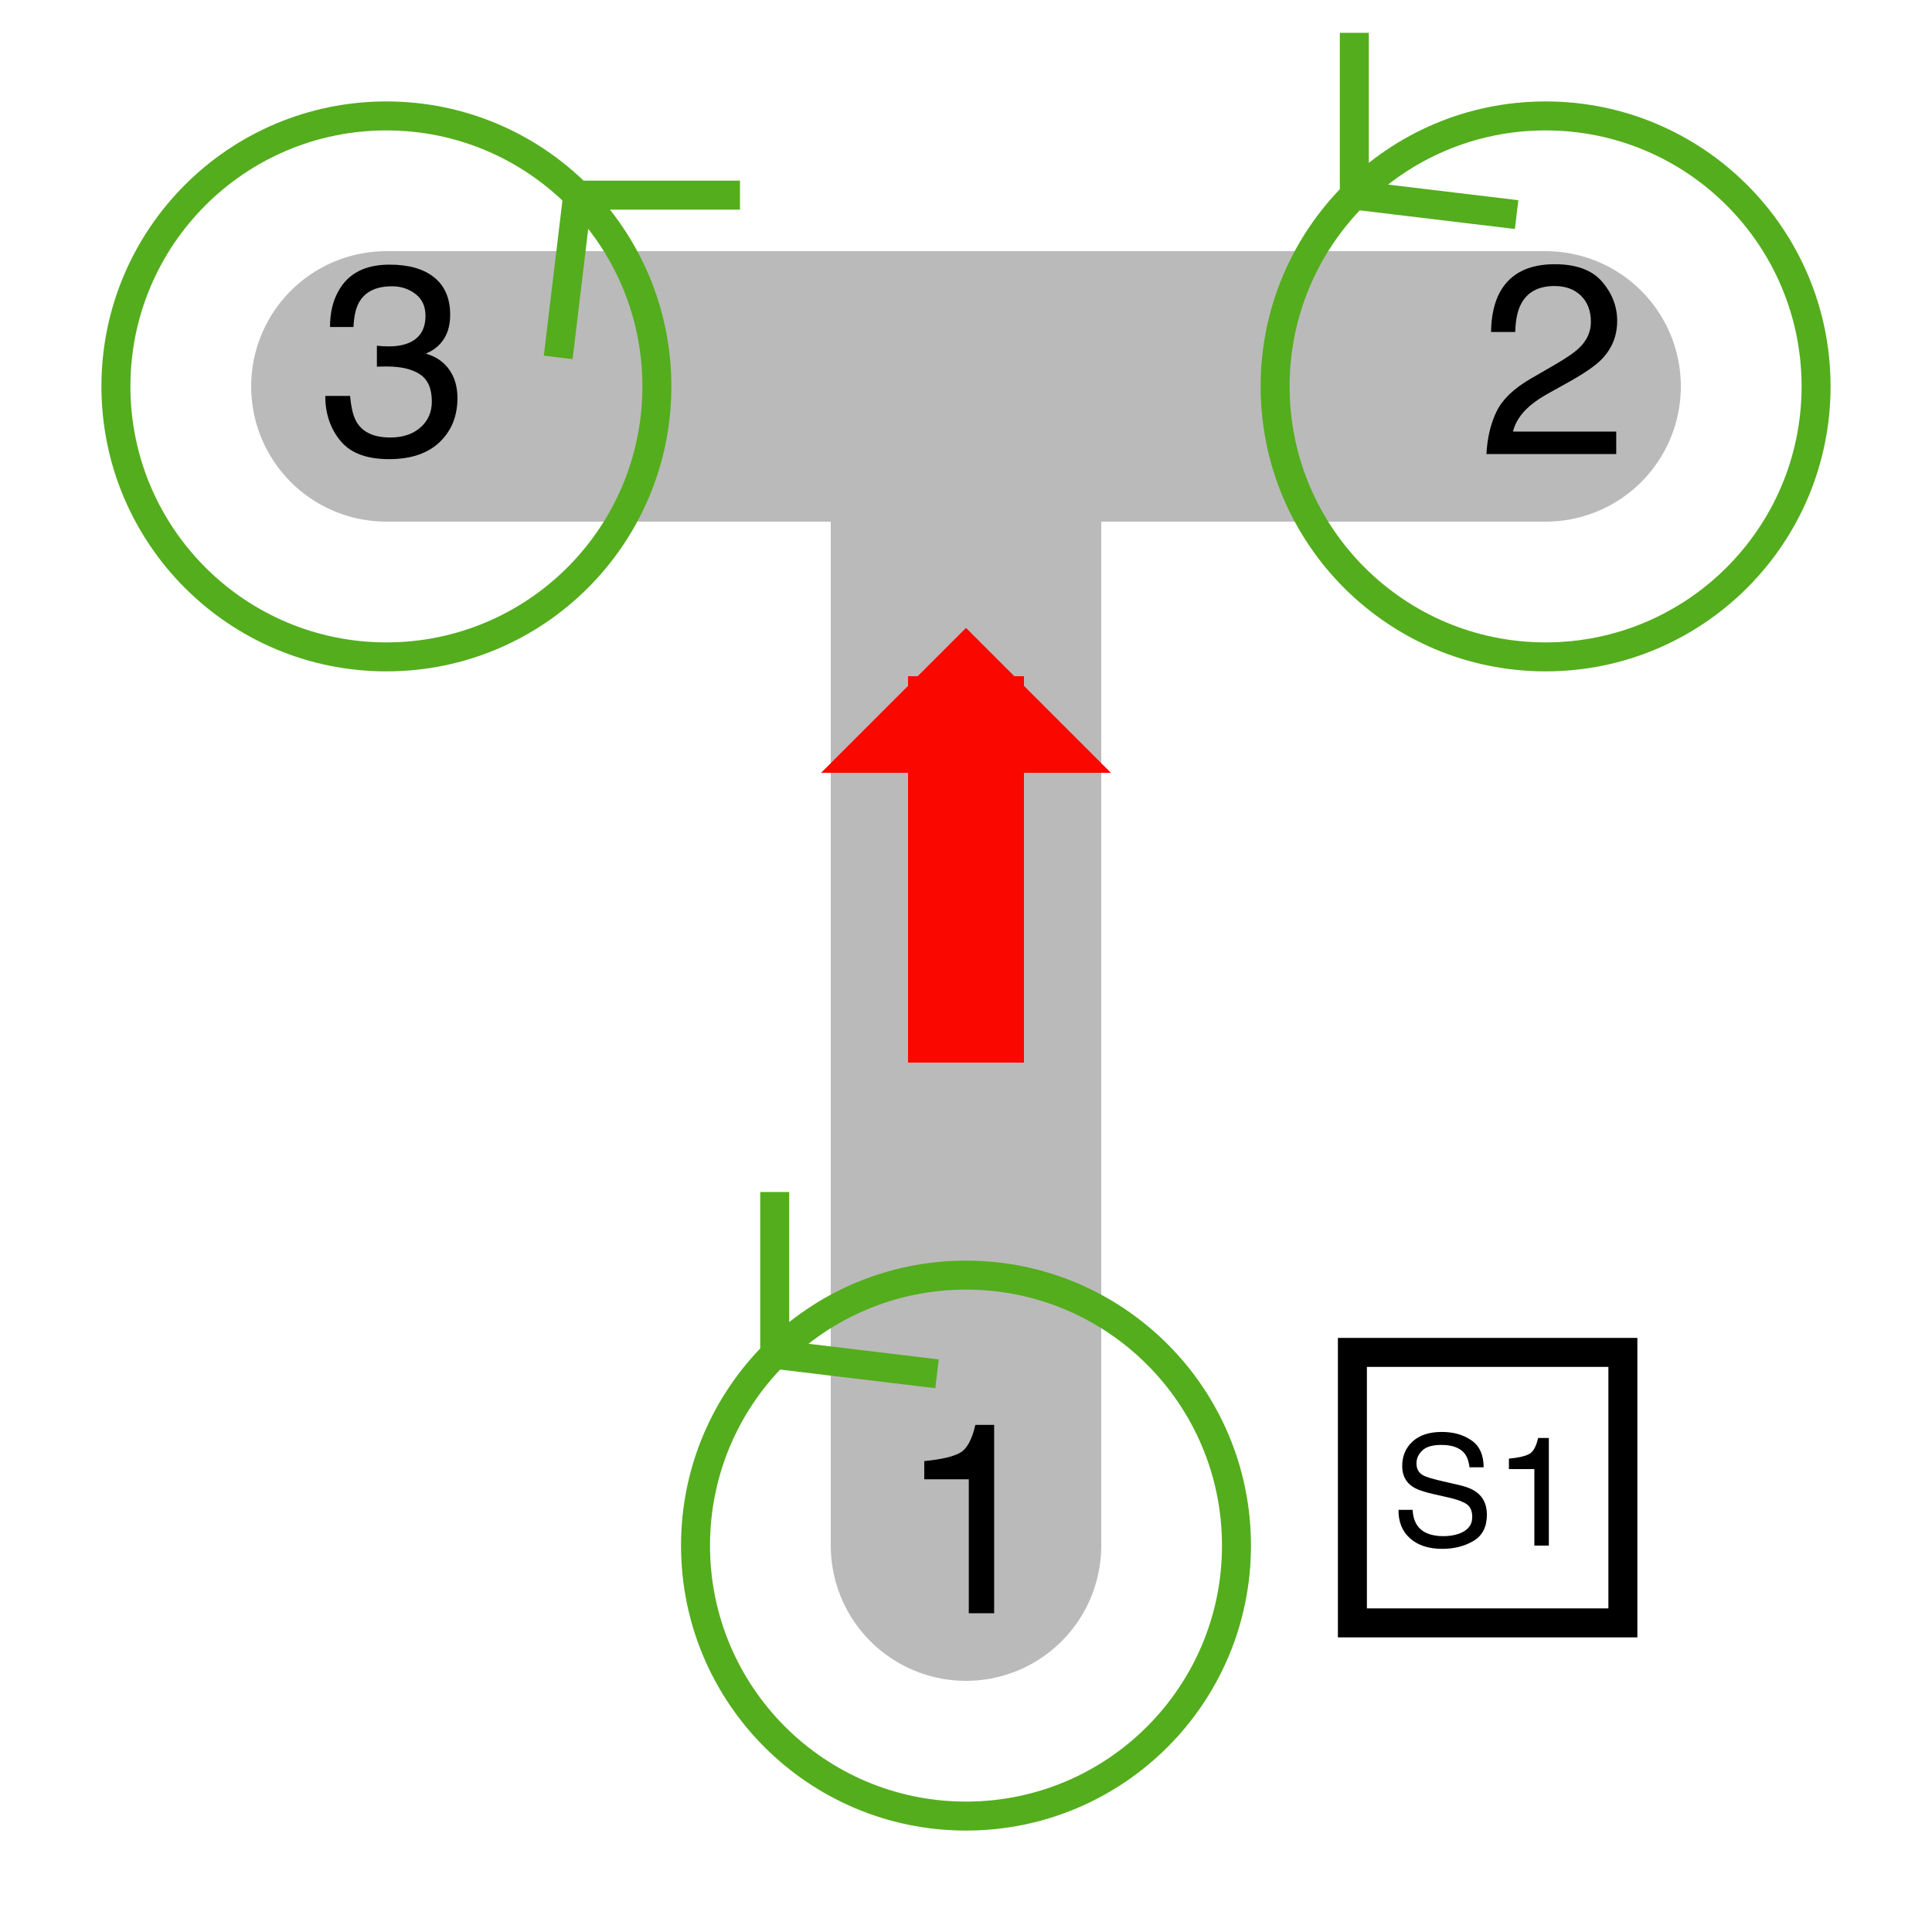
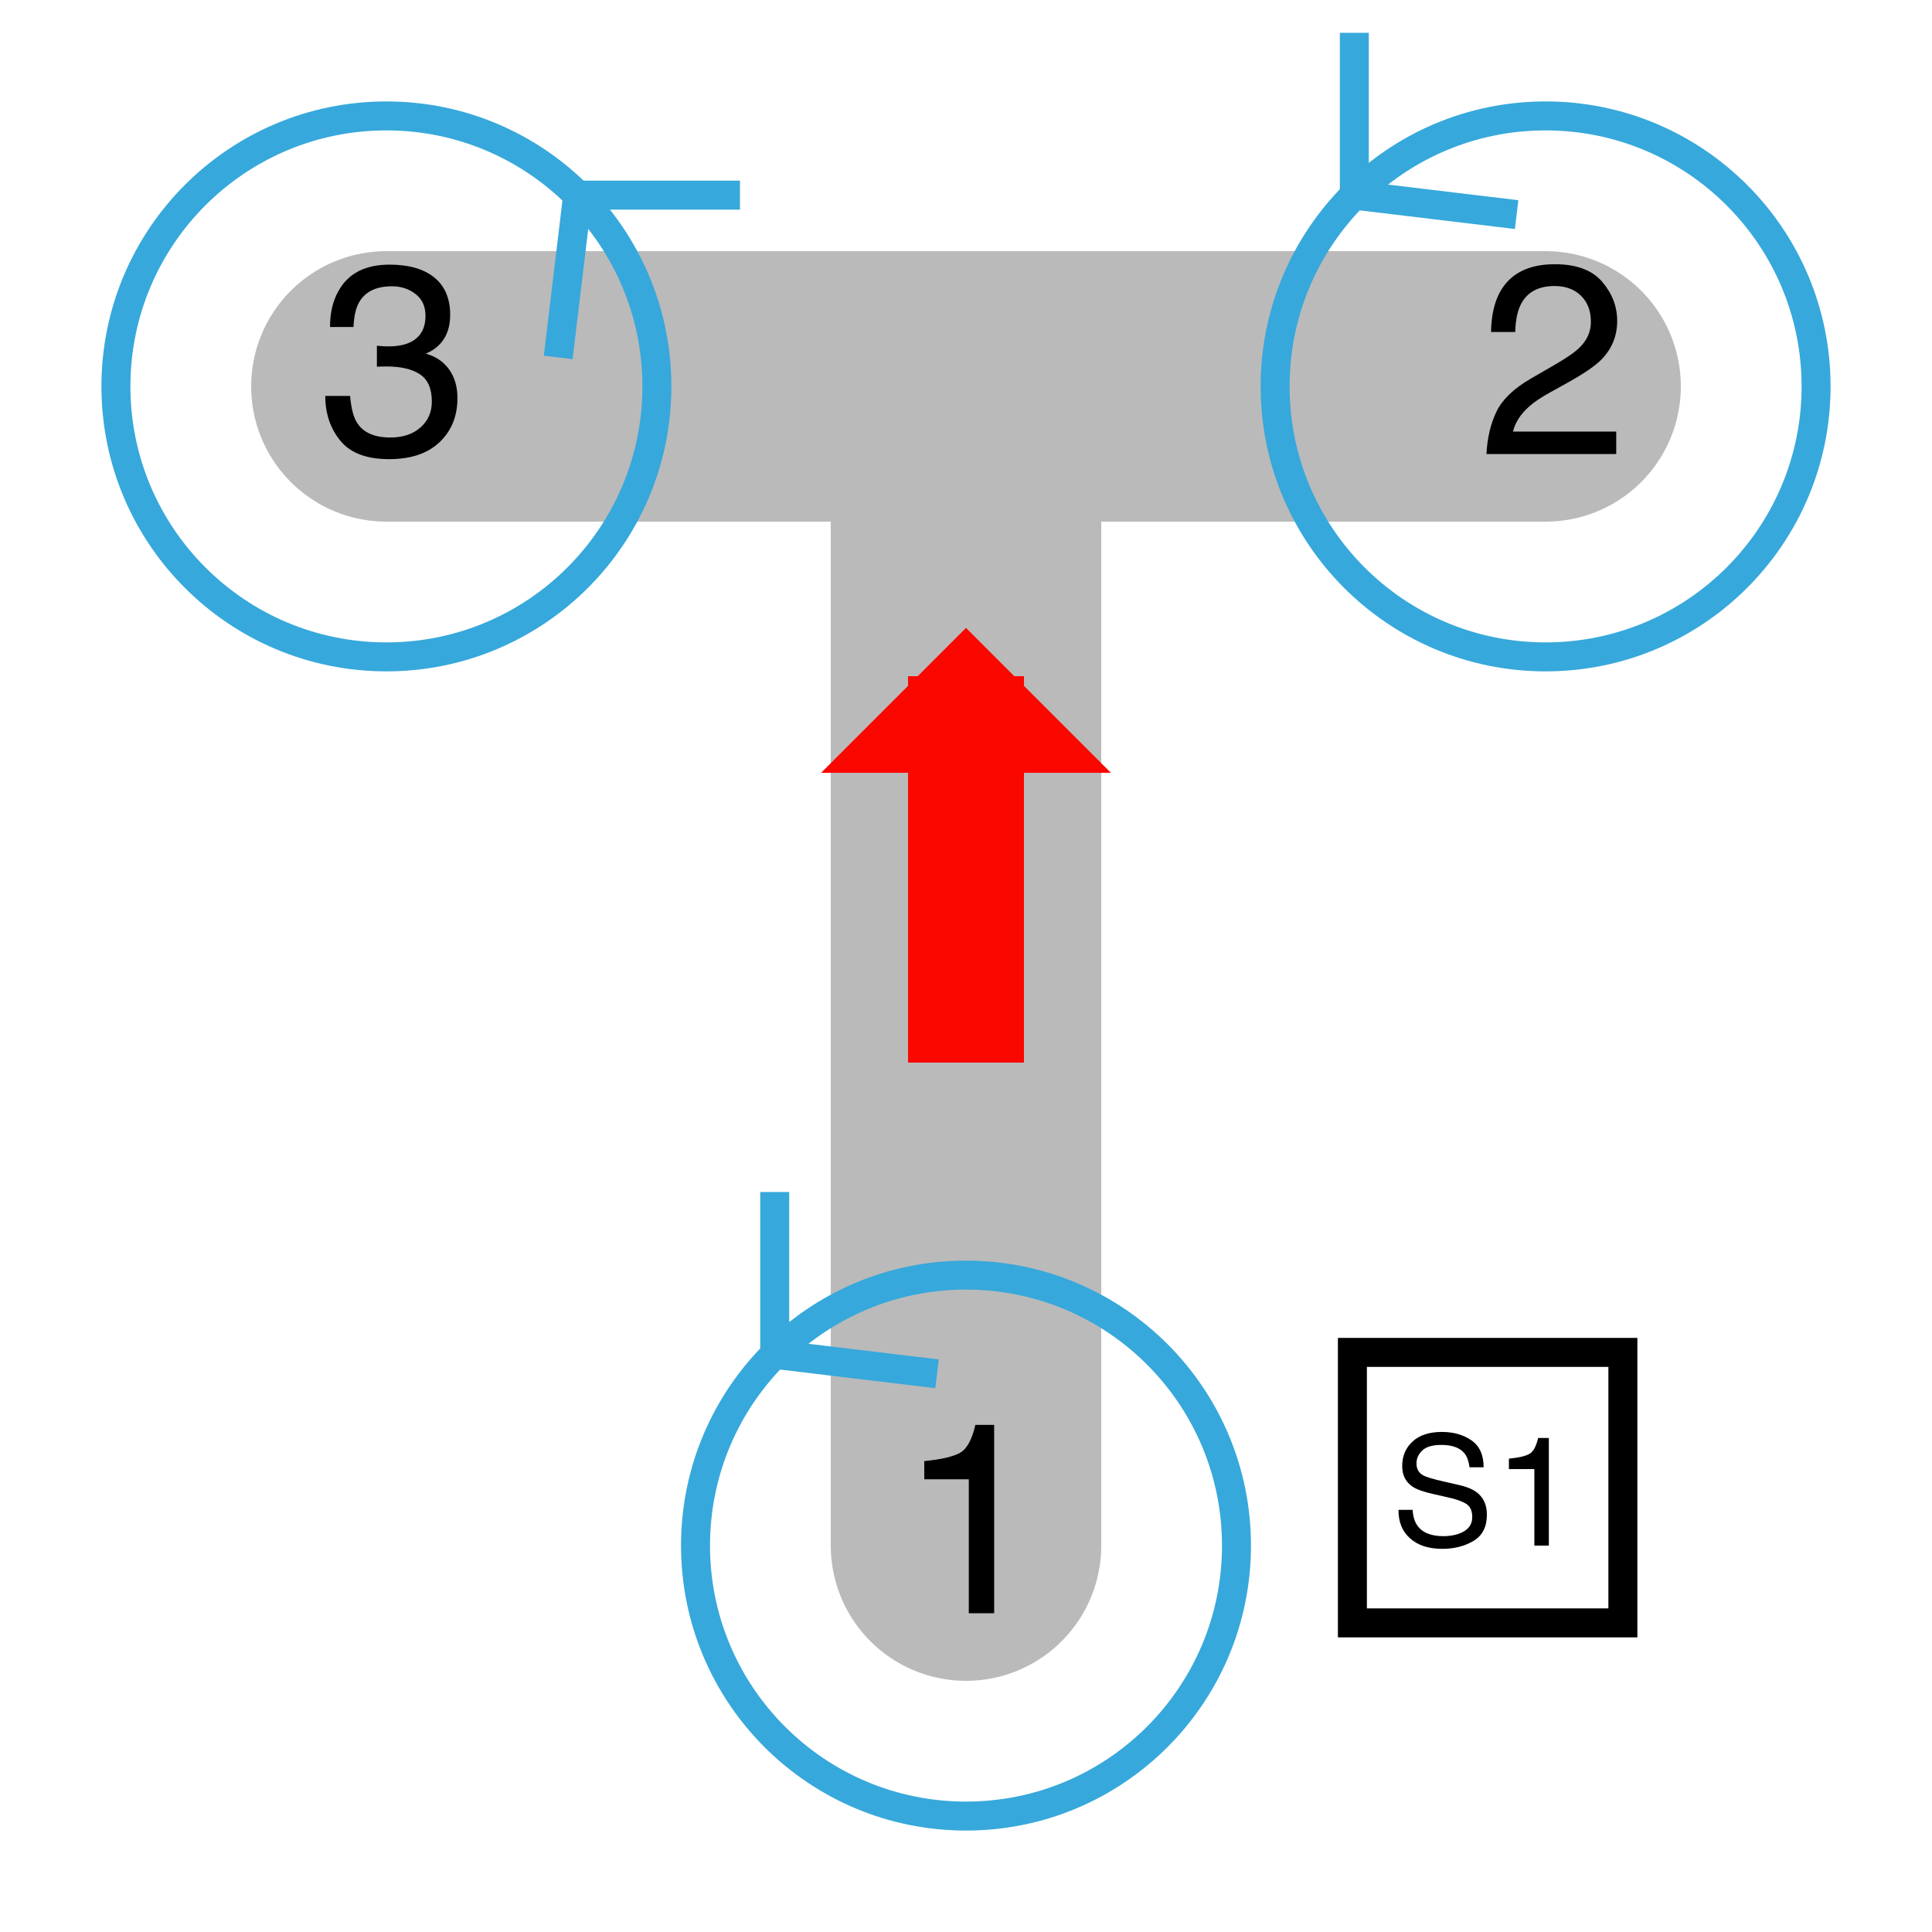
<svg xmlns="http://www.w3.org/2000/svg" xmlns:xlink="http://www.w3.org/1999/xlink" width="200pt" height="200pt" viewBox="0 0 200 200" version="1.1">
  <defs>
    <g>
      <symbol overflow="visible" id="glyph0-0">
        <path style="stroke:none;" d="" />
      </symbol>
      <symbol overflow="visible" id="glyph0-1">
        <path style="stroke:none;" d="M 2.68 -13.863 L 2.68 -15.75 C 4.457 -15.922 5.695 -16.211 6.398 -16.617 C 7.102 -17.023 7.625 -17.984 7.969 -19.496 L 9.914 -19.496 L 9.914 0 L 7.289 0 L 7.289 -13.863 Z M 2.68 -13.863 " />
      </symbol>
      <symbol overflow="visible" id="glyph0-2">
        <path style="stroke:none;" d="M 1.922 -4.402 C 2.527 -5.652 3.711 -6.785 5.469 -7.805 L 8.094 -9.324 C 9.27 -10.008 10.094 -10.59 10.57 -11.074 C 11.316 -11.832 11.688 -12.695 11.688 -13.672 C 11.688 -14.812 11.348 -15.715 10.664 -16.387 C 9.98 -17.055 9.07 -17.391 7.93 -17.391 C 6.242 -17.391 5.078 -16.754 4.43 -15.477 C 4.082 -14.793 3.891 -13.844 3.855 -12.633 L 1.352 -12.633 C 1.379 -14.336 1.695 -15.727 2.297 -16.805 C 3.363 -18.699 5.246 -19.648 7.945 -19.648 C 10.188 -19.648 11.824 -19.039 12.859 -17.828 C 13.895 -16.617 14.41 -15.266 14.41 -13.781 C 14.41 -12.215 13.859 -10.875 12.758 -9.762 C 12.117 -9.113 10.973 -8.332 9.324 -7.41 L 7.453 -6.371 C 6.559 -5.879 5.855 -5.41 5.344 -4.961 C 4.434 -4.168 3.859 -3.289 3.625 -2.324 L 14.312 -2.324 L 14.312 0 L 0.875 0 C 0.965 -1.688 1.316 -3.152 1.922 -4.402 Z M 1.922 -4.402 " />
      </symbol>
      <symbol overflow="visible" id="glyph0-3">
        <path style="stroke:none;" d="M 2.234 -1.375 C 1.191 -2.645 0.672 -4.191 0.672 -6.016 L 3.242 -6.016 C 3.352 -4.75 3.586 -3.828 3.953 -3.254 C 4.59 -2.223 5.742 -1.711 7.41 -1.711 C 8.703 -1.711 9.742 -2.055 10.527 -2.75 C 11.312 -3.441 11.703 -4.336 11.703 -5.43 C 11.703 -6.777 11.289 -7.719 10.465 -8.258 C 9.641 -8.797 8.496 -9.062 7.027 -9.062 C 6.863 -9.062 6.695 -9.062 6.527 -9.059 C 6.359 -9.055 6.188 -9.047 6.016 -9.039 L 6.016 -11.211 C 6.27 -11.184 6.484 -11.164 6.656 -11.156 C 6.832 -11.148 7.02 -11.141 7.219 -11.141 C 8.141 -11.141 8.895 -11.289 9.488 -11.578 C 10.527 -12.09 11.047 -13 11.047 -14.312 C 11.047 -15.289 10.699 -16.043 10.008 -16.57 C 9.316 -17.098 8.508 -17.363 7.586 -17.363 C 5.945 -17.363 4.812 -16.816 4.184 -15.723 C 3.836 -15.121 3.641 -14.266 3.594 -13.152 L 1.164 -13.152 C 1.164 -14.609 1.453 -15.852 2.039 -16.871 C 3.039 -18.695 4.805 -19.605 7.328 -19.605 C 9.324 -19.605 10.867 -19.16 11.961 -18.273 C 13.055 -17.383 13.602 -16.098 13.602 -14.41 C 13.602 -13.207 13.281 -12.23 12.633 -11.484 C 12.23 -11.02 11.711 -10.656 11.074 -10.391 C 12.105 -10.109 12.91 -9.562 13.488 -8.758 C 14.066 -7.949 14.355 -6.965 14.355 -5.797 C 14.355 -3.93 13.742 -2.406 12.508 -1.23 C 11.277 -0.055 9.535 0.531 7.273 0.531 C 4.957 0.531 3.277 -0.102 2.234 -1.375 Z M 2.234 -1.375 " />
      </symbol>
      <symbol overflow="visible" id="glyph1-0">
        <path style="stroke:none;" d="" />
      </symbol>
      <symbol overflow="visible" id="glyph1-1">
        <path style="stroke:none;" d="M 2.234 -3.703 C 2.27 -3.051 2.426 -2.523 2.695 -2.117 C 3.211 -1.355 4.121 -0.977 5.422 -0.977 C 6.004 -0.977 6.535 -1.059 7.016 -1.227 C 7.941 -1.551 8.406 -2.129 8.406 -2.961 C 8.406 -3.586 8.211 -4.031 7.82 -4.297 C 7.426 -4.559 6.805 -4.785 5.961 -4.977 L 4.406 -5.328 C 3.391 -5.559 2.672 -5.809 2.25 -6.086 C 1.52 -6.566 1.156 -7.281 1.156 -8.234 C 1.156 -9.266 1.512 -10.113 2.227 -10.773 C 2.941 -11.434 3.949 -11.766 5.258 -11.766 C 6.461 -11.766 7.484 -11.477 8.324 -10.895 C 9.164 -10.312 9.586 -9.387 9.586 -8.109 L 8.125 -8.109 C 8.047 -8.723 7.879 -9.195 7.625 -9.523 C 7.152 -10.121 6.348 -10.422 5.211 -10.422 C 4.293 -10.422 3.637 -10.23 3.234 -9.844 C 2.832 -9.457 2.633 -9.012 2.633 -8.5 C 2.633 -7.938 2.867 -7.527 3.336 -7.266 C 3.645 -7.098 4.34 -6.891 5.422 -6.641 L 7.031 -6.273 C 7.809 -6.098 8.406 -5.855 8.828 -5.547 C 9.559 -5.012 9.922 -4.23 9.922 -3.211 C 9.922 -1.941 9.461 -1.031 8.535 -0.484 C 7.609 0.062 6.535 0.336 5.312 0.336 C 3.887 0.336 2.77 -0.027 1.961 -0.758 C 1.152 -1.48 0.758 -2.465 0.773 -3.703 Z M 2.234 -3.703 " />
      </symbol>
      <symbol overflow="visible" id="glyph1-2">
        <path style="stroke:none;" d="M 1.531 -7.922 L 1.531 -9 C 2.547 -9.098 3.254 -9.266 3.656 -9.496 C 4.059 -9.727 4.355 -10.277 4.555 -11.141 L 5.664 -11.141 L 5.664 0 L 4.164 0 L 4.164 -7.922 Z M 1.531 -7.922 " />
      </symbol>
    </g>
  </defs>
  <g id="surface6">
    <path style="fill:none;stroke-width:28;stroke-linecap:round;stroke-linejoin:round;stroke:rgb(72.941%,72.941%,72.941%);stroke-opacity:1;stroke-miterlimit:10;" d="M 40 40 L 160 40 M 100 40 L 100 160 " />
-     <path style="fill:none;stroke-width:3;stroke-linecap:butt;stroke-linejoin:miter;stroke:rgb(32.941%,67.843%,11.373%);stroke-opacity:1;stroke-miterlimit:10;" d="M 128 160 C 128 175.465 115.465 188 100 188 C 84.535 188 72 175.465 72 160 C 72 144.535 84.535 132 100 132 C 115.465 132 128 144.535 128 160 M 80.199 140.199 L 80.199 123.398 M 80.199 140.199 L 97 142.215 " />
+     <path style="fill:none;stroke-width:3;stroke-linecap:butt;stroke-linejoin:miter;stroke:rgb(55,168,219);stroke-opacity:1;stroke-miterlimit:10;" d="M 128 160 C 128 175.465 115.465 188 100 188 C 84.535 188 72 175.465 72 160 C 72 144.535 84.535 132 100 132 C 115.465 132 128 144.535 128 160 M 80.199 140.199 L 80.199 123.398 M 80.199 140.199 L 97 142.215 " />
    <g style="fill:rgb(0%,0%,0%);fill-opacity:1;">
      <use xlink:href="#glyph0-1" x="93" y="167" />
    </g>
-     <path style="fill:none;stroke-width:3;stroke-linecap:butt;stroke-linejoin:miter;stroke:rgb(32.941%,67.843%,11.373%);stroke-opacity:1;stroke-miterlimit:10;" d="M 188 40 C 188 55.465 175.465 68 160 68 C 144.535 68 132 55.465 132 40 C 132 24.535 144.535 12 160 12 C 175.465 12 188 24.535 188 40 M 140.199 20.199 L 140.199 3.398 M 140.199 20.199 L 157 22.215 " />
+     <path style="fill:none;stroke-width:3;stroke-linecap:butt;stroke-linejoin:miter;stroke:rgb(55,168,219);stroke-opacity:1;stroke-miterlimit:10;" d="M 188 40 C 188 55.465 175.465 68 160 68 C 144.535 68 132 55.465 132 40 C 132 24.535 144.535 12 160 12 C 175.465 12 188 24.535 188 40 M 140.199 20.199 L 140.199 3.398 M 140.199 20.199 L 157 22.215 " />
    <g style="fill:rgb(0%,0%,0%);fill-opacity:1;">
      <use xlink:href="#glyph0-2" x="153" y="47" />
    </g>
-     <path style="fill:none;stroke-width:3;stroke-linecap:butt;stroke-linejoin:miter;stroke:rgb(32.941%,67.843%,11.373%);stroke-opacity:1;stroke-miterlimit:10;" d="M 68 40 C 68 55.465 55.465 68 40 68 C 24.535 68 12 55.465 12 40 C 12 24.535 24.535 12 40 12 C 55.465 12 68 24.535 68 40 M 59.801 20.199 L 57.785 37 M 59.801 20.199 L 76.602 20.199 " />
+     <path style="fill:none;stroke-width:3;stroke-linecap:butt;stroke-linejoin:miter;stroke:rgb(55,168,219);stroke-opacity:1;stroke-miterlimit:10;" d="M 68 40 C 68 55.465 55.465 68 40 68 C 24.535 68 12 55.465 12 40 C 12 24.535 24.535 12 40 12 C 55.465 12 68 24.535 68 40 M 59.801 20.199 L 57.785 37 M 59.801 20.199 L 76.602 20.199 " />
    <g style="fill:rgb(0%,0%,0%);fill-opacity:1;">
      <use xlink:href="#glyph0-3" x="33" y="47" />
    </g>
    <path style="fill:none;stroke-width:3;stroke-linecap:butt;stroke-linejoin:miter;stroke:rgb(0%,0%,0%);stroke-opacity:1;stroke-miterlimit:10;" d="M 140 140 L 168 140 L 168 168 L 140 168 Z M 140 140 " />
    <g style="fill:rgb(0%,0%,0%);fill-opacity:1;">
      <use xlink:href="#glyph1-1" x="144" y="160" />
      <use xlink:href="#glyph1-2" x="154.672" y="160" />
    </g>
    <path style="fill:none;stroke-width:12;stroke-linecap:butt;stroke-linejoin:bevel;stroke:rgb(98.039%,2.745%,0%);stroke-opacity:1;stroke-miterlimit:10;" d="M 100 70 L 100 110 " />
    <path style=" stroke:none;fill-rule:nonzero;fill:rgb(98.039%,2.745%,0%);fill-opacity:1;" d="M 100 65 L 85 80 L 115 80 L 100 65 " />
  </g>
</svg>
